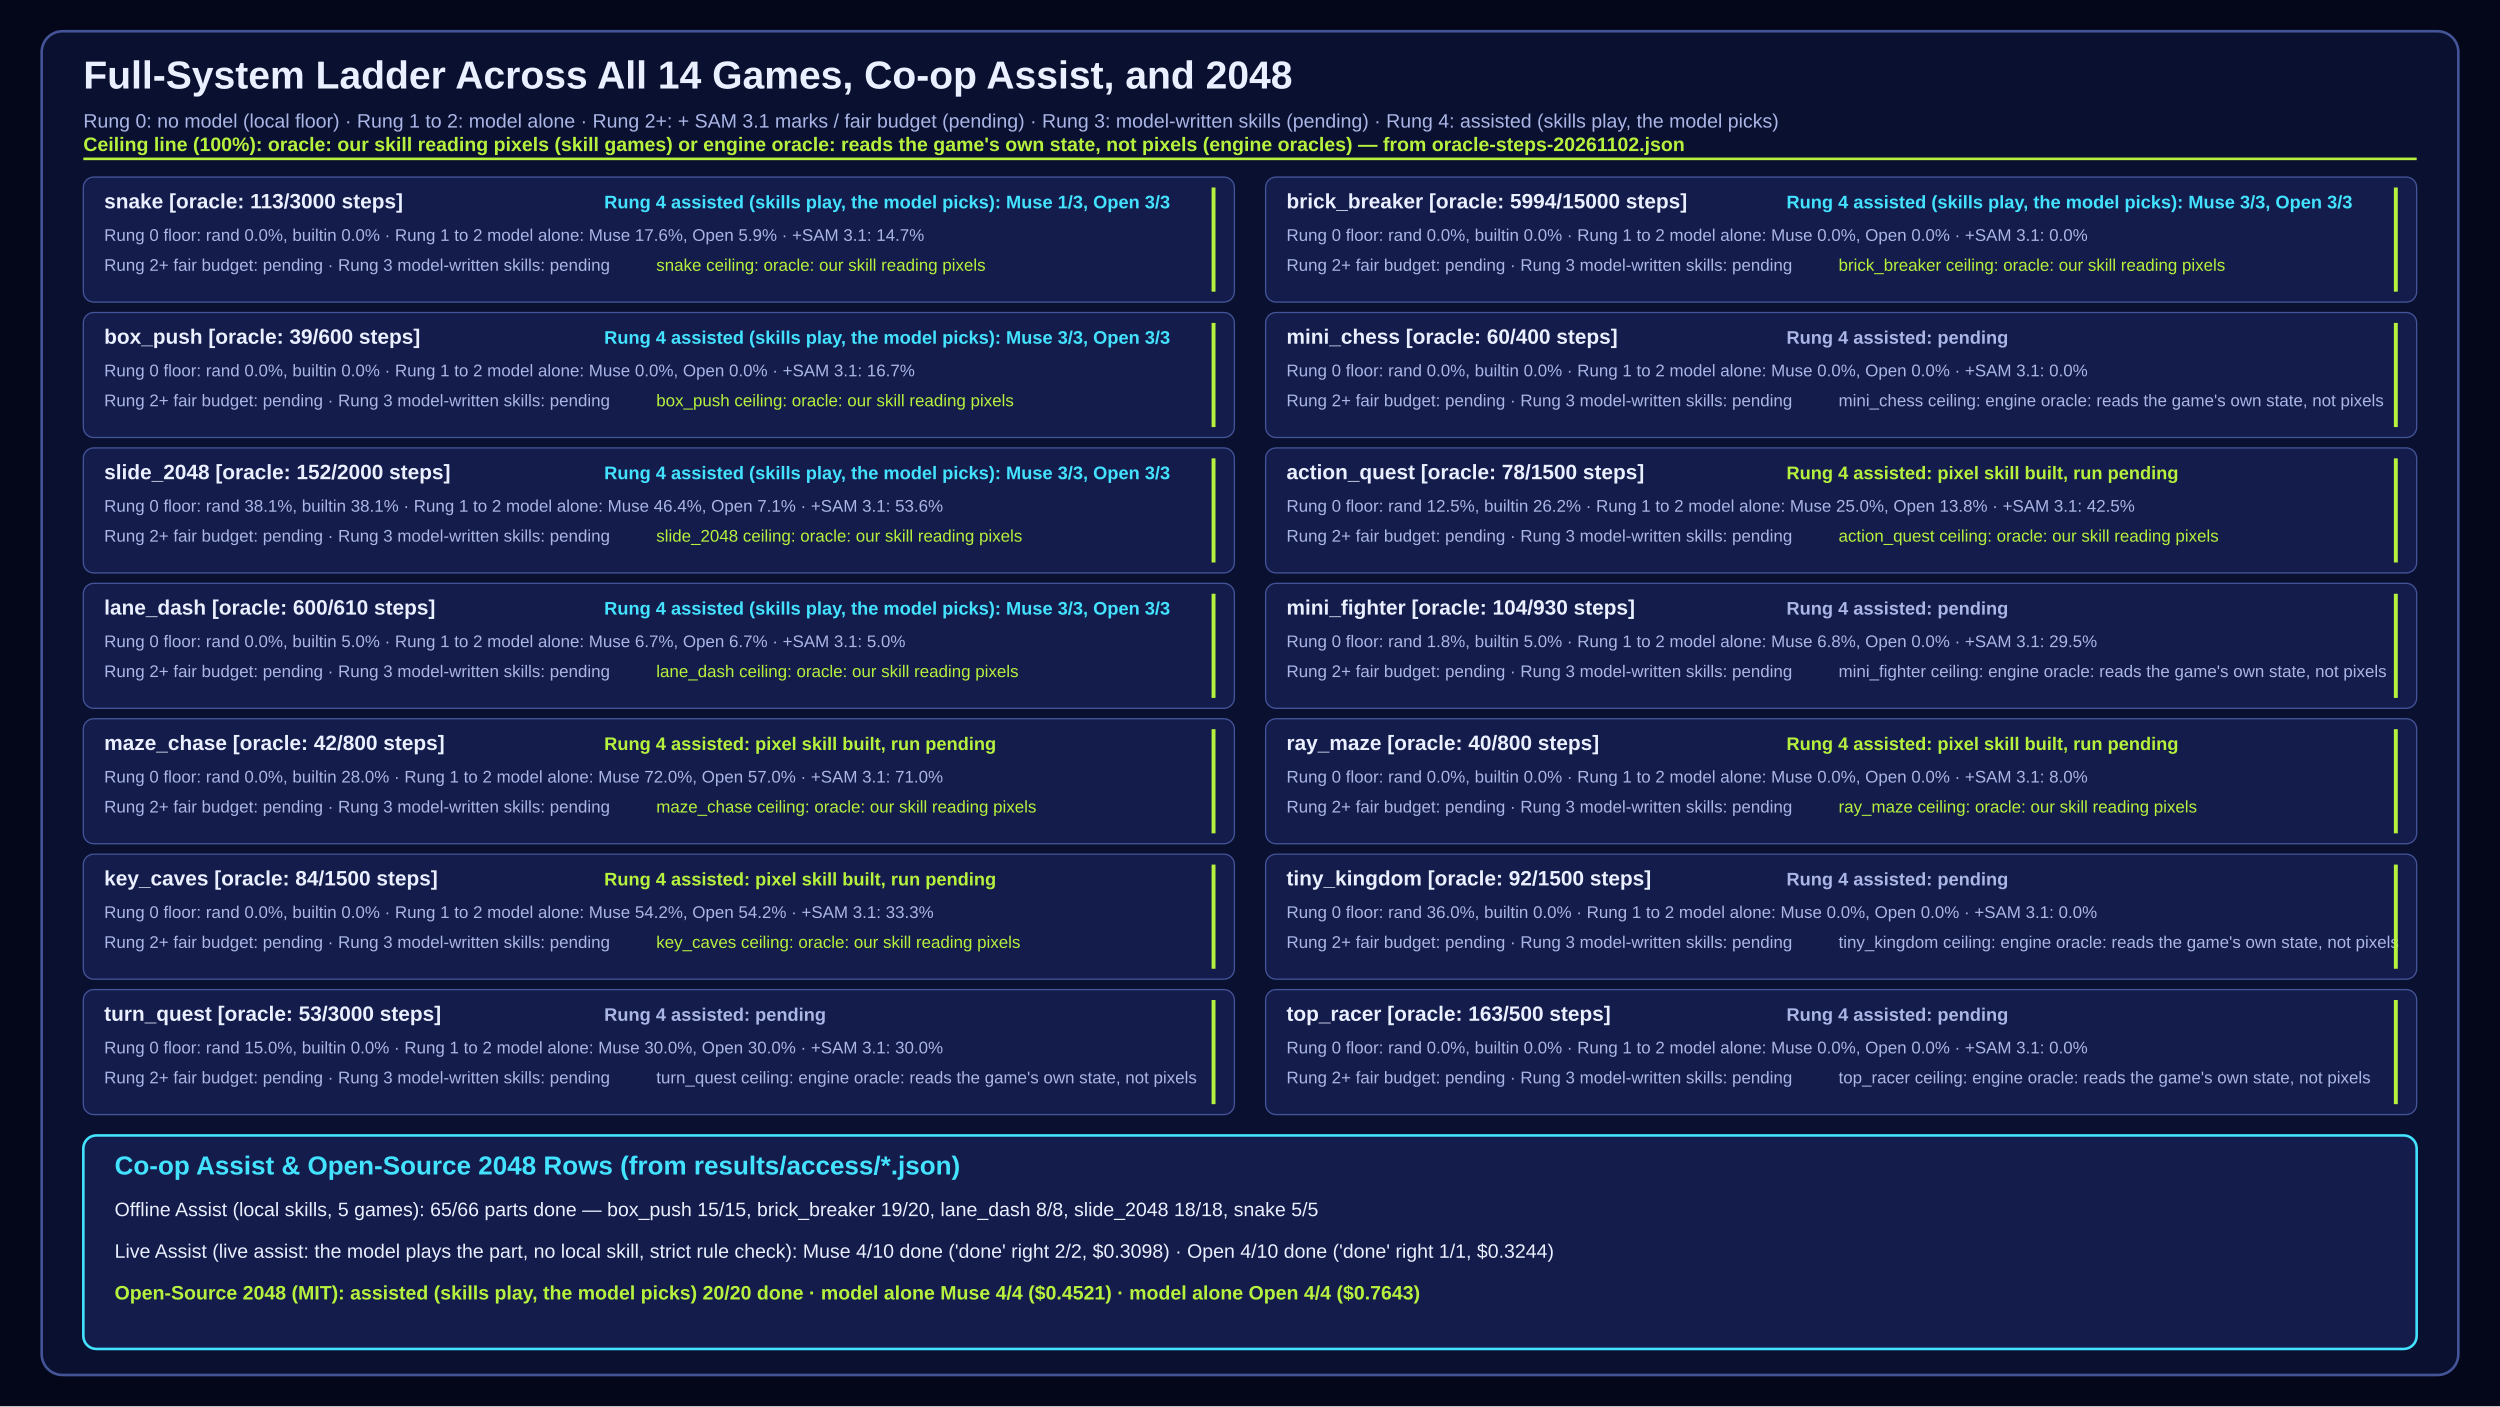
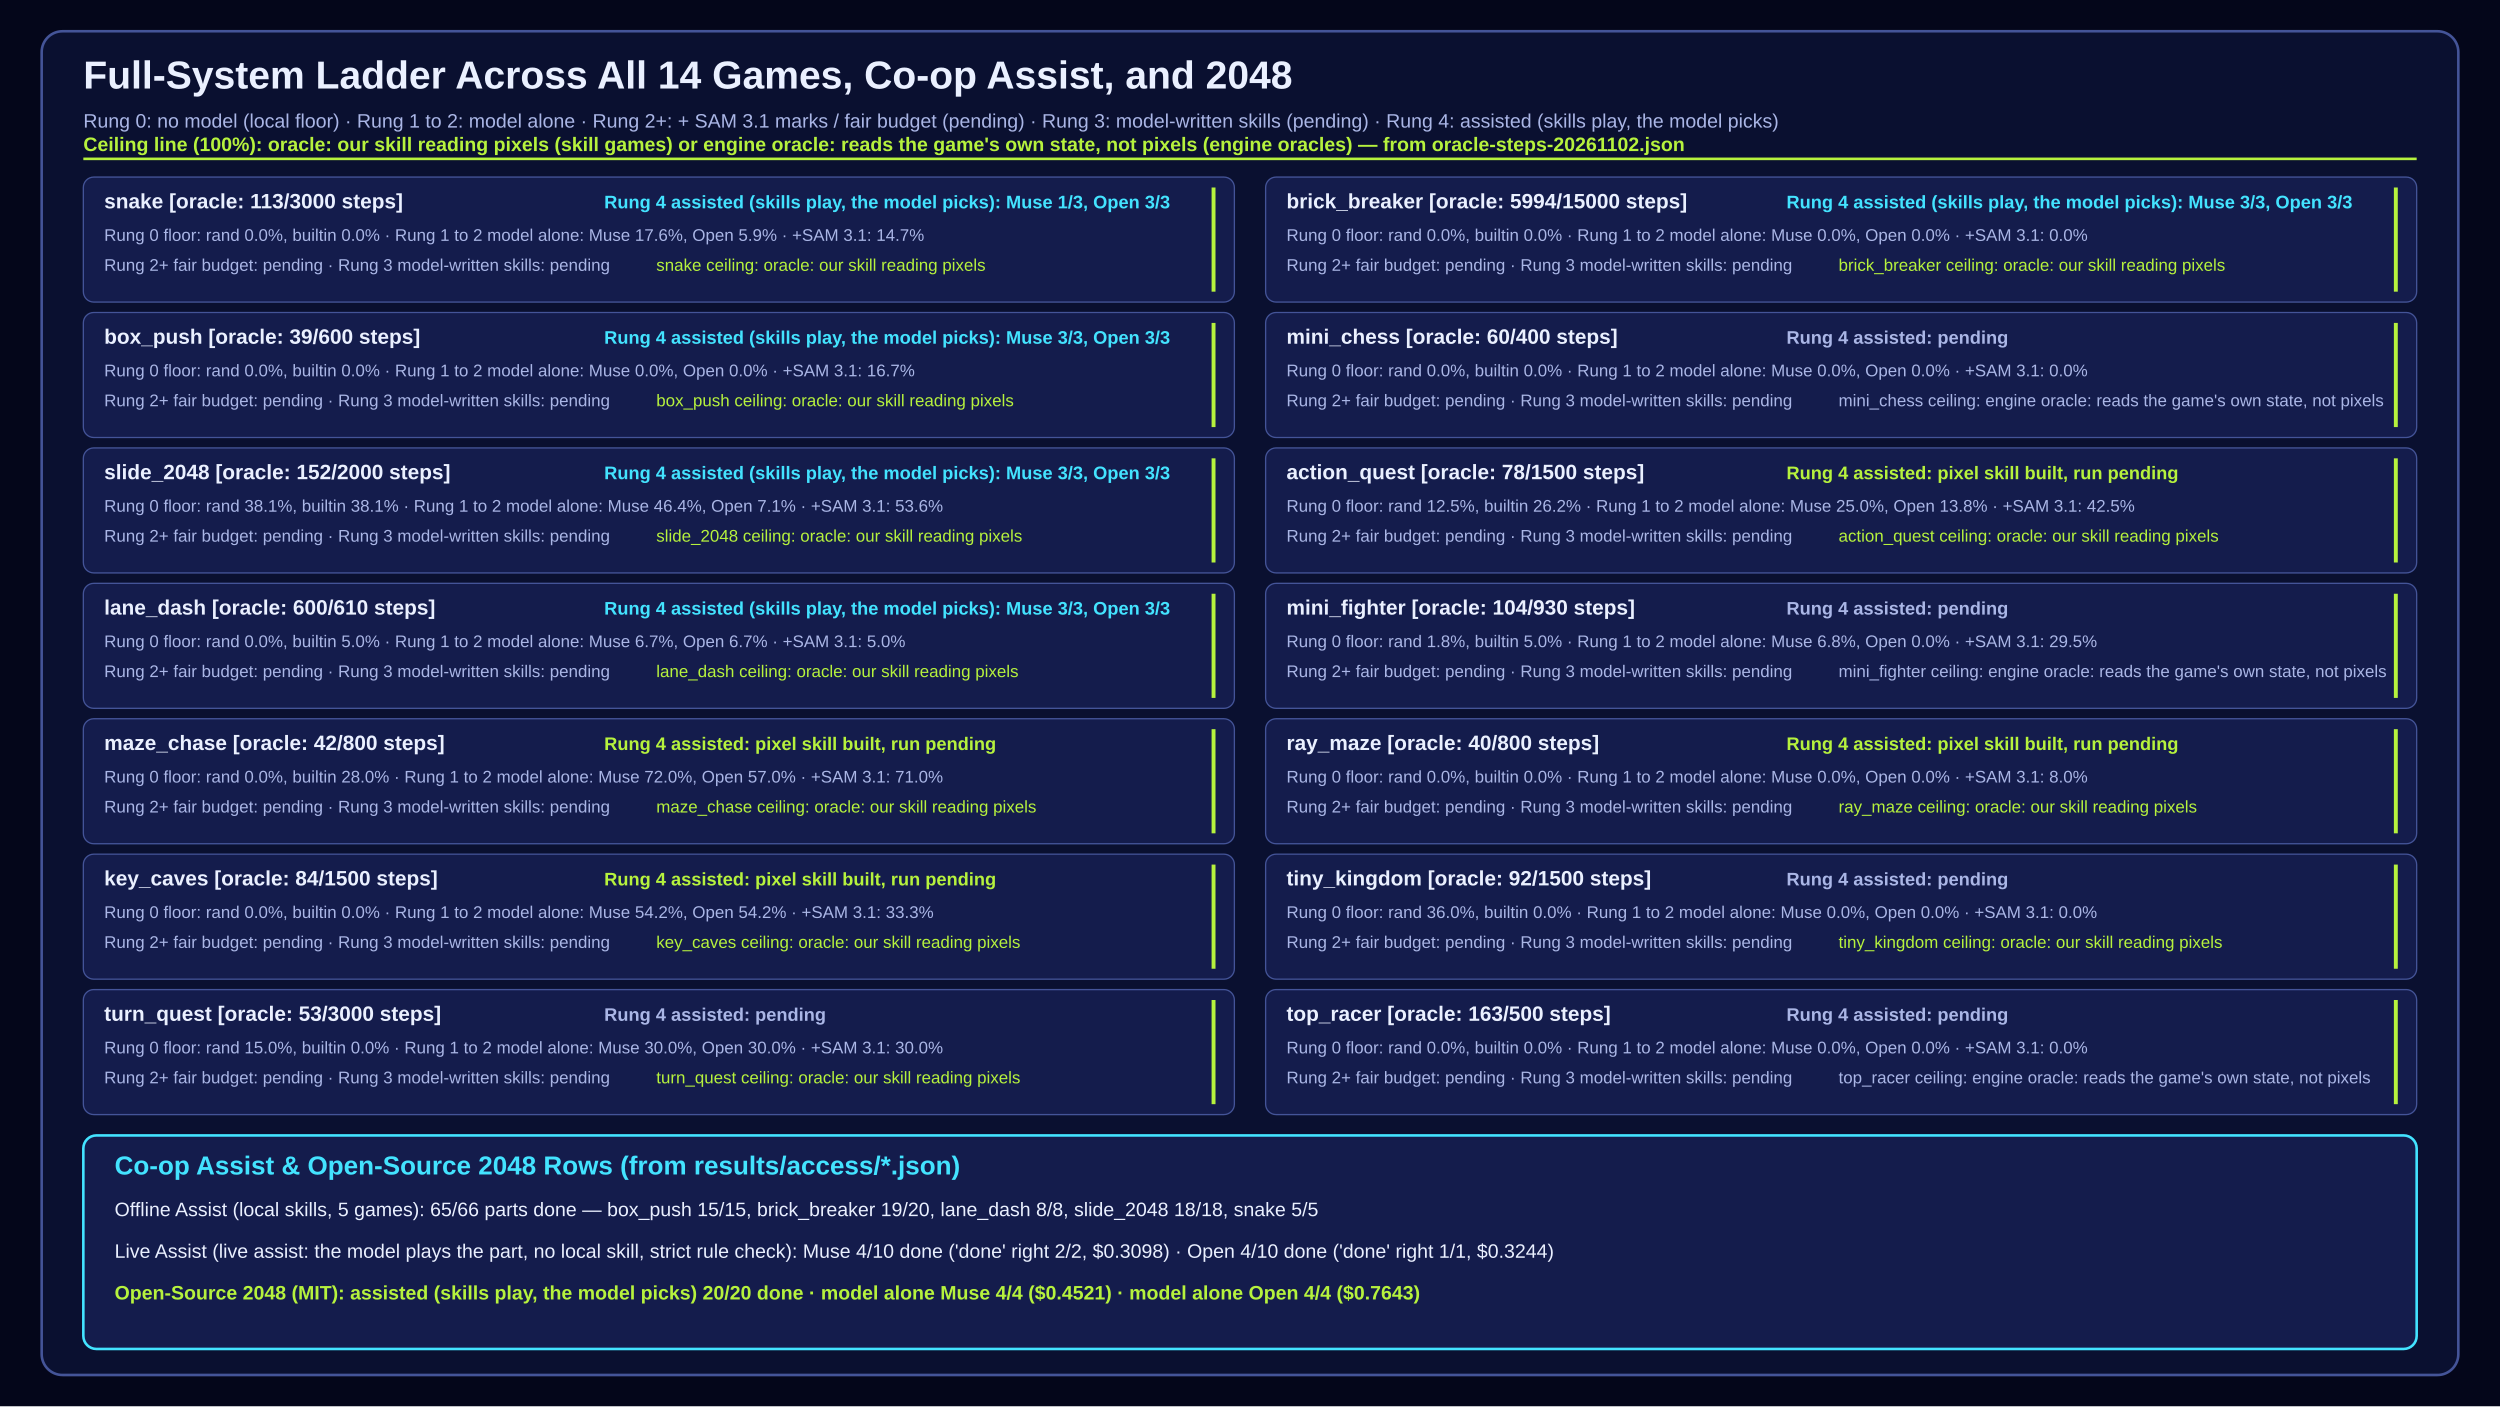
<svg xmlns="http://www.w3.org/2000/svg" viewBox="0 0 1920 1080" width="1920" height="1080">
  <rect x="0" y="0" width="1920" height="1080" fill="#04061a" />
  <rect x="32" y="24" width="1856" height="1032" fill="#0a1030" rx="16" ry="16" stroke="#445498" stroke-width="2" />
  <text x="64" y="68" fill="#eaf0ff" font-family="Segoe UI, Arial, sans-serif" font-size="30" font-weight="bold" text-anchor="start">Full-System Ladder Across All 14 Games, Co-op Assist, and 2048</text>
  <text x="64" y="98" fill="#aab6e6" font-family="Segoe UI, Arial, sans-serif" font-size="15" font-weight="normal" text-anchor="start">Rung 0: no model (local floor) · Rung 1 to 2: model alone · Rung 2+: + SAM 3.1 marks / fair budget (pending) · Rung 3: model-written skills (pending) · Rung 4: assisted (skills play, the model picks)</text>
  <line x1="64" y1="122" x2="1856" y2="122" stroke="#b6f23d" stroke-width="2" />
  <text x="64" y="116" fill="#b6f23d" font-family="Segoe UI, Arial, sans-serif" font-size="15" font-weight="bold" text-anchor="start">Ceiling line (100%): oracle: our skill reading pixels (skill games) or engine oracle: reads the game's own state, not pixels (engine oracles) — from oracle-steps-20261102.json</text>
  <rect x="64" y="136" width="884" height="96" fill="#141c4c" rx="8" ry="8" stroke="#445498" stroke-width="1" />
  <text x="80" y="160" fill="#eaf0ff" font-family="Segoe UI, Arial, sans-serif" font-size="16" font-weight="bold" text-anchor="start">snake   [oracle: 113/3000 steps]</text>
  <text x="464" y="160" fill="#43e3ff" font-family="Segoe UI, Arial, sans-serif" font-size="14" font-weight="bold" text-anchor="start">Rung 4 assisted (skills play, the model picks): Muse 1/3, Open 3/3</text>
  <text x="80" y="185" fill="#aab6e6" font-family="Segoe UI, Arial, sans-serif" font-size="13" font-weight="normal" text-anchor="start">Rung 0 floor: rand 0.0%, builtin 0.0% · Rung 1 to 2 model alone: Muse 17.6%, Open 5.9% · +SAM 3.1: 14.7%</text>
  <text x="80" y="208" fill="#aab6e6" font-family="Segoe UI, Arial, sans-serif" font-size="13" font-weight="normal" text-anchor="start">Rung 2+ fair budget: pending · Rung 3 model-written skills: pending</text>
  <text x="504" y="208" fill="#b6f23d" font-family="Segoe UI, Arial, sans-serif" font-size="13" font-weight="normal" text-anchor="start">snake ceiling: oracle: our skill reading pixels</text>
  <line x1="932" y1="144" x2="932" y2="224" stroke="#b6f23d" stroke-width="3" />
  <rect x="64" y="240" width="884" height="96" fill="#141c4c" rx="8" ry="8" stroke="#445498" stroke-width="1" />
  <text x="80" y="264" fill="#eaf0ff" font-family="Segoe UI, Arial, sans-serif" font-size="16" font-weight="bold" text-anchor="start">box_push   [oracle: 39/600 steps]</text>
  <text x="464" y="264" fill="#43e3ff" font-family="Segoe UI, Arial, sans-serif" font-size="14" font-weight="bold" text-anchor="start">Rung 4 assisted (skills play, the model picks): Muse 3/3, Open 3/3</text>
  <text x="80" y="289" fill="#aab6e6" font-family="Segoe UI, Arial, sans-serif" font-size="13" font-weight="normal" text-anchor="start">Rung 0 floor: rand 0.0%, builtin 0.0% · Rung 1 to 2 model alone: Muse 0.0%, Open 0.0% · +SAM 3.1: 16.7%</text>
  <text x="80" y="312" fill="#aab6e6" font-family="Segoe UI, Arial, sans-serif" font-size="13" font-weight="normal" text-anchor="start">Rung 2+ fair budget: pending · Rung 3 model-written skills: pending</text>
  <text x="504" y="312" fill="#b6f23d" font-family="Segoe UI, Arial, sans-serif" font-size="13" font-weight="normal" text-anchor="start">box_push ceiling: oracle: our skill reading pixels</text>
  <line x1="932" y1="248" x2="932" y2="328" stroke="#b6f23d" stroke-width="3" />
  <rect x="64" y="344" width="884" height="96" fill="#141c4c" rx="8" ry="8" stroke="#445498" stroke-width="1" />
  <text x="80" y="368" fill="#eaf0ff" font-family="Segoe UI, Arial, sans-serif" font-size="16" font-weight="bold" text-anchor="start">slide_2048   [oracle: 152/2000 steps]</text>
  <text x="464" y="368" fill="#43e3ff" font-family="Segoe UI, Arial, sans-serif" font-size="14" font-weight="bold" text-anchor="start">Rung 4 assisted (skills play, the model picks): Muse 3/3, Open 3/3</text>
  <text x="80" y="393" fill="#aab6e6" font-family="Segoe UI, Arial, sans-serif" font-size="13" font-weight="normal" text-anchor="start">Rung 0 floor: rand 38.1%, builtin 38.1% · Rung 1 to 2 model alone: Muse 46.4%, Open 7.1% · +SAM 3.1: 53.6%</text>
  <text x="80" y="416" fill="#aab6e6" font-family="Segoe UI, Arial, sans-serif" font-size="13" font-weight="normal" text-anchor="start">Rung 2+ fair budget: pending · Rung 3 model-written skills: pending</text>
  <text x="504" y="416" fill="#b6f23d" font-family="Segoe UI, Arial, sans-serif" font-size="13" font-weight="normal" text-anchor="start">slide_2048 ceiling: oracle: our skill reading pixels</text>
  <line x1="932" y1="352" x2="932" y2="432" stroke="#b6f23d" stroke-width="3" />
  <rect x="64" y="448" width="884" height="96" fill="#141c4c" rx="8" ry="8" stroke="#445498" stroke-width="1" />
  <text x="80" y="472" fill="#eaf0ff" font-family="Segoe UI, Arial, sans-serif" font-size="16" font-weight="bold" text-anchor="start">lane_dash   [oracle: 600/610 steps]</text>
  <text x="464" y="472" fill="#43e3ff" font-family="Segoe UI, Arial, sans-serif" font-size="14" font-weight="bold" text-anchor="start">Rung 4 assisted (skills play, the model picks): Muse 3/3, Open 3/3</text>
  <text x="80" y="497" fill="#aab6e6" font-family="Segoe UI, Arial, sans-serif" font-size="13" font-weight="normal" text-anchor="start">Rung 0 floor: rand 0.0%, builtin 5.0% · Rung 1 to 2 model alone: Muse 6.7%, Open 6.7% · +SAM 3.1: 5.0%</text>
  <text x="80" y="520" fill="#aab6e6" font-family="Segoe UI, Arial, sans-serif" font-size="13" font-weight="normal" text-anchor="start">Rung 2+ fair budget: pending · Rung 3 model-written skills: pending</text>
  <text x="504" y="520" fill="#b6f23d" font-family="Segoe UI, Arial, sans-serif" font-size="13" font-weight="normal" text-anchor="start">lane_dash ceiling: oracle: our skill reading pixels</text>
  <line x1="932" y1="456" x2="932" y2="536" stroke="#b6f23d" stroke-width="3" />
  <rect x="64" y="552" width="884" height="96" fill="#141c4c" rx="8" ry="8" stroke="#445498" stroke-width="1" />
  <text x="80" y="576" fill="#eaf0ff" font-family="Segoe UI, Arial, sans-serif" font-size="16" font-weight="bold" text-anchor="start">maze_chase   [oracle: 42/800 steps]</text>
  <text x="464" y="576" fill="#b6f23d" font-family="Segoe UI, Arial, sans-serif" font-size="14" font-weight="bold" text-anchor="start">Rung 4 assisted: pixel skill built, run pending</text>
  <text x="80" y="601" fill="#aab6e6" font-family="Segoe UI, Arial, sans-serif" font-size="13" font-weight="normal" text-anchor="start">Rung 0 floor: rand 0.0%, builtin 28.0% · Rung 1 to 2 model alone: Muse 72.0%, Open 57.0% · +SAM 3.1: 71.0%</text>
  <text x="80" y="624" fill="#aab6e6" font-family="Segoe UI, Arial, sans-serif" font-size="13" font-weight="normal" text-anchor="start">Rung 2+ fair budget: pending · Rung 3 model-written skills: pending</text>
  <text x="504" y="624" fill="#b6f23d" font-family="Segoe UI, Arial, sans-serif" font-size="13" font-weight="normal" text-anchor="start">maze_chase ceiling: oracle: our skill reading pixels</text>
  <line x1="932" y1="560" x2="932" y2="640" stroke="#b6f23d" stroke-width="3" />
  <rect x="64" y="656" width="884" height="96" fill="#141c4c" rx="8" ry="8" stroke="#445498" stroke-width="1" />
  <text x="80" y="680" fill="#eaf0ff" font-family="Segoe UI, Arial, sans-serif" font-size="16" font-weight="bold" text-anchor="start">key_caves   [oracle: 84/1500 steps]</text>
  <text x="464" y="680" fill="#b6f23d" font-family="Segoe UI, Arial, sans-serif" font-size="14" font-weight="bold" text-anchor="start">Rung 4 assisted: pixel skill built, run pending</text>
  <text x="80" y="705" fill="#aab6e6" font-family="Segoe UI, Arial, sans-serif" font-size="13" font-weight="normal" text-anchor="start">Rung 0 floor: rand 0.0%, builtin 0.0% · Rung 1 to 2 model alone: Muse 54.2%, Open 54.2% · +SAM 3.1: 33.3%</text>
  <text x="80" y="728" fill="#aab6e6" font-family="Segoe UI, Arial, sans-serif" font-size="13" font-weight="normal" text-anchor="start">Rung 2+ fair budget: pending · Rung 3 model-written skills: pending</text>
  <text x="504" y="728" fill="#b6f23d" font-family="Segoe UI, Arial, sans-serif" font-size="13" font-weight="normal" text-anchor="start">key_caves ceiling: oracle: our skill reading pixels</text>
  <line x1="932" y1="664" x2="932" y2="744" stroke="#b6f23d" stroke-width="3" />
  <rect x="64" y="760" width="884" height="96" fill="#141c4c" rx="8" ry="8" stroke="#445498" stroke-width="1" />
  <text x="80" y="784" fill="#eaf0ff" font-family="Segoe UI, Arial, sans-serif" font-size="16" font-weight="bold" text-anchor="start">turn_quest   [oracle: 53/3000 steps]</text>
  <text x="464" y="784" fill="#aab6e6" font-family="Segoe UI, Arial, sans-serif" font-size="14" font-weight="bold" text-anchor="start">Rung 4 assisted: pending</text>
  <text x="80" y="809" fill="#aab6e6" font-family="Segoe UI, Arial, sans-serif" font-size="13" font-weight="normal" text-anchor="start">Rung 0 floor: rand 15.0%, builtin 0.0% · Rung 1 to 2 model alone: Muse 30.0%, Open 30.0% · +SAM 3.1: 30.0%</text>
  <text x="80" y="832" fill="#aab6e6" font-family="Segoe UI, Arial, sans-serif" font-size="13" font-weight="normal" text-anchor="start">Rung 2+ fair budget: pending · Rung 3 model-written skills: pending</text>
-   <text x="504" y="832" fill="#aab6e6" font-family="Segoe UI, Arial, sans-serif" font-size="13" font-weight="normal" text-anchor="start">turn_quest ceiling: engine oracle: reads the game's own state, not pixels</text>
+   <text x="504" y="832" fill="#b6f23d" font-family="Segoe UI, Arial, sans-serif" font-size="13" font-weight="normal" text-anchor="start">turn_quest ceiling: oracle: our skill reading pixels</text>
  <line x1="932" y1="768" x2="932" y2="848" stroke="#b6f23d" stroke-width="3" />
  <rect x="972" y="136" width="884" height="96" fill="#141c4c" rx="8" ry="8" stroke="#445498" stroke-width="1" />
  <text x="988" y="160" fill="#eaf0ff" font-family="Segoe UI, Arial, sans-serif" font-size="16" font-weight="bold" text-anchor="start">brick_breaker   [oracle: 5994/15000 steps]</text>
  <text x="1372" y="160" fill="#43e3ff" font-family="Segoe UI, Arial, sans-serif" font-size="14" font-weight="bold" text-anchor="start">Rung 4 assisted (skills play, the model picks): Muse 3/3, Open 3/3</text>
  <text x="988" y="185" fill="#aab6e6" font-family="Segoe UI, Arial, sans-serif" font-size="13" font-weight="normal" text-anchor="start">Rung 0 floor: rand 0.0%, builtin 0.0% · Rung 1 to 2 model alone: Muse 0.0%, Open 0.0% · +SAM 3.1: 0.0%</text>
  <text x="988" y="208" fill="#aab6e6" font-family="Segoe UI, Arial, sans-serif" font-size="13" font-weight="normal" text-anchor="start">Rung 2+ fair budget: pending · Rung 3 model-written skills: pending</text>
  <text x="1412" y="208" fill="#b6f23d" font-family="Segoe UI, Arial, sans-serif" font-size="13" font-weight="normal" text-anchor="start">brick_breaker ceiling: oracle: our skill reading pixels</text>
  <line x1="1840" y1="144" x2="1840" y2="224" stroke="#b6f23d" stroke-width="3" />
  <rect x="972" y="240" width="884" height="96" fill="#141c4c" rx="8" ry="8" stroke="#445498" stroke-width="1" />
  <text x="988" y="264" fill="#eaf0ff" font-family="Segoe UI, Arial, sans-serif" font-size="16" font-weight="bold" text-anchor="start">mini_chess   [oracle: 60/400 steps]</text>
  <text x="1372" y="264" fill="#aab6e6" font-family="Segoe UI, Arial, sans-serif" font-size="14" font-weight="bold" text-anchor="start">Rung 4 assisted: pending</text>
  <text x="988" y="289" fill="#aab6e6" font-family="Segoe UI, Arial, sans-serif" font-size="13" font-weight="normal" text-anchor="start">Rung 0 floor: rand 0.0%, builtin 0.0% · Rung 1 to 2 model alone: Muse 0.0%, Open 0.0% · +SAM 3.1: 0.0%</text>
  <text x="988" y="312" fill="#aab6e6" font-family="Segoe UI, Arial, sans-serif" font-size="13" font-weight="normal" text-anchor="start">Rung 2+ fair budget: pending · Rung 3 model-written skills: pending</text>
  <text x="1412" y="312" fill="#aab6e6" font-family="Segoe UI, Arial, sans-serif" font-size="13" font-weight="normal" text-anchor="start">mini_chess ceiling: engine oracle: reads the game's own state, not pixels</text>
  <line x1="1840" y1="248" x2="1840" y2="328" stroke="#b6f23d" stroke-width="3" />
  <rect x="972" y="344" width="884" height="96" fill="#141c4c" rx="8" ry="8" stroke="#445498" stroke-width="1" />
  <text x="988" y="368" fill="#eaf0ff" font-family="Segoe UI, Arial, sans-serif" font-size="16" font-weight="bold" text-anchor="start">action_quest   [oracle: 78/1500 steps]</text>
  <text x="1372" y="368" fill="#b6f23d" font-family="Segoe UI, Arial, sans-serif" font-size="14" font-weight="bold" text-anchor="start">Rung 4 assisted: pixel skill built, run pending</text>
  <text x="988" y="393" fill="#aab6e6" font-family="Segoe UI, Arial, sans-serif" font-size="13" font-weight="normal" text-anchor="start">Rung 0 floor: rand 12.5%, builtin 26.2% · Rung 1 to 2 model alone: Muse 25.0%, Open 13.8% · +SAM 3.1: 42.5%</text>
  <text x="988" y="416" fill="#aab6e6" font-family="Segoe UI, Arial, sans-serif" font-size="13" font-weight="normal" text-anchor="start">Rung 2+ fair budget: pending · Rung 3 model-written skills: pending</text>
  <text x="1412" y="416" fill="#b6f23d" font-family="Segoe UI, Arial, sans-serif" font-size="13" font-weight="normal" text-anchor="start">action_quest ceiling: oracle: our skill reading pixels</text>
  <line x1="1840" y1="352" x2="1840" y2="432" stroke="#b6f23d" stroke-width="3" />
  <rect x="972" y="448" width="884" height="96" fill="#141c4c" rx="8" ry="8" stroke="#445498" stroke-width="1" />
  <text x="988" y="472" fill="#eaf0ff" font-family="Segoe UI, Arial, sans-serif" font-size="16" font-weight="bold" text-anchor="start">mini_fighter   [oracle: 104/930 steps]</text>
  <text x="1372" y="472" fill="#aab6e6" font-family="Segoe UI, Arial, sans-serif" font-size="14" font-weight="bold" text-anchor="start">Rung 4 assisted: pending</text>
  <text x="988" y="497" fill="#aab6e6" font-family="Segoe UI, Arial, sans-serif" font-size="13" font-weight="normal" text-anchor="start">Rung 0 floor: rand 1.8%, builtin 5.0% · Rung 1 to 2 model alone: Muse 6.8%, Open 0.0% · +SAM 3.1: 29.5%</text>
  <text x="988" y="520" fill="#aab6e6" font-family="Segoe UI, Arial, sans-serif" font-size="13" font-weight="normal" text-anchor="start">Rung 2+ fair budget: pending · Rung 3 model-written skills: pending</text>
  <text x="1412" y="520" fill="#aab6e6" font-family="Segoe UI, Arial, sans-serif" font-size="13" font-weight="normal" text-anchor="start">mini_fighter ceiling: engine oracle: reads the game's own state, not pixels</text>
  <line x1="1840" y1="456" x2="1840" y2="536" stroke="#b6f23d" stroke-width="3" />
  <rect x="972" y="552" width="884" height="96" fill="#141c4c" rx="8" ry="8" stroke="#445498" stroke-width="1" />
  <text x="988" y="576" fill="#eaf0ff" font-family="Segoe UI, Arial, sans-serif" font-size="16" font-weight="bold" text-anchor="start">ray_maze   [oracle: 40/800 steps]</text>
  <text x="1372" y="576" fill="#b6f23d" font-family="Segoe UI, Arial, sans-serif" font-size="14" font-weight="bold" text-anchor="start">Rung 4 assisted: pixel skill built, run pending</text>
  <text x="988" y="601" fill="#aab6e6" font-family="Segoe UI, Arial, sans-serif" font-size="13" font-weight="normal" text-anchor="start">Rung 0 floor: rand 0.0%, builtin 0.0% · Rung 1 to 2 model alone: Muse 0.0%, Open 0.0% · +SAM 3.1: 8.0%</text>
  <text x="988" y="624" fill="#aab6e6" font-family="Segoe UI, Arial, sans-serif" font-size="13" font-weight="normal" text-anchor="start">Rung 2+ fair budget: pending · Rung 3 model-written skills: pending</text>
  <text x="1412" y="624" fill="#b6f23d" font-family="Segoe UI, Arial, sans-serif" font-size="13" font-weight="normal" text-anchor="start">ray_maze ceiling: oracle: our skill reading pixels</text>
  <line x1="1840" y1="560" x2="1840" y2="640" stroke="#b6f23d" stroke-width="3" />
  <rect x="972" y="656" width="884" height="96" fill="#141c4c" rx="8" ry="8" stroke="#445498" stroke-width="1" />
  <text x="988" y="680" fill="#eaf0ff" font-family="Segoe UI, Arial, sans-serif" font-size="16" font-weight="bold" text-anchor="start">tiny_kingdom   [oracle: 92/1500 steps]</text>
  <text x="1372" y="680" fill="#aab6e6" font-family="Segoe UI, Arial, sans-serif" font-size="14" font-weight="bold" text-anchor="start">Rung 4 assisted: pending</text>
  <text x="988" y="705" fill="#aab6e6" font-family="Segoe UI, Arial, sans-serif" font-size="13" font-weight="normal" text-anchor="start">Rung 0 floor: rand 36.0%, builtin 0.0% · Rung 1 to 2 model alone: Muse 0.0%, Open 0.0% · +SAM 3.1: 0.0%</text>
  <text x="988" y="728" fill="#aab6e6" font-family="Segoe UI, Arial, sans-serif" font-size="13" font-weight="normal" text-anchor="start">Rung 2+ fair budget: pending · Rung 3 model-written skills: pending</text>
-   <text x="1412" y="728" fill="#aab6e6" font-family="Segoe UI, Arial, sans-serif" font-size="13" font-weight="normal" text-anchor="start">tiny_kingdom ceiling: engine oracle: reads the game's own state, not pixels</text>
+   <text x="1412" y="728" fill="#b6f23d" font-family="Segoe UI, Arial, sans-serif" font-size="13" font-weight="normal" text-anchor="start">tiny_kingdom ceiling: oracle: our skill reading pixels</text>
  <line x1="1840" y1="664" x2="1840" y2="744" stroke="#b6f23d" stroke-width="3" />
  <rect x="972" y="760" width="884" height="96" fill="#141c4c" rx="8" ry="8" stroke="#445498" stroke-width="1" />
  <text x="988" y="784" fill="#eaf0ff" font-family="Segoe UI, Arial, sans-serif" font-size="16" font-weight="bold" text-anchor="start">top_racer   [oracle: 163/500 steps]</text>
  <text x="1372" y="784" fill="#aab6e6" font-family="Segoe UI, Arial, sans-serif" font-size="14" font-weight="bold" text-anchor="start">Rung 4 assisted: pending</text>
  <text x="988" y="809" fill="#aab6e6" font-family="Segoe UI, Arial, sans-serif" font-size="13" font-weight="normal" text-anchor="start">Rung 0 floor: rand 0.0%, builtin 0.0% · Rung 1 to 2 model alone: Muse 0.0%, Open 0.0% · +SAM 3.1: 0.0%</text>
  <text x="988" y="832" fill="#aab6e6" font-family="Segoe UI, Arial, sans-serif" font-size="13" font-weight="normal" text-anchor="start">Rung 2+ fair budget: pending · Rung 3 model-written skills: pending</text>
  <text x="1412" y="832" fill="#aab6e6" font-family="Segoe UI, Arial, sans-serif" font-size="13" font-weight="normal" text-anchor="start">top_racer ceiling: engine oracle: reads the game's own state, not pixels</text>
  <line x1="1840" y1="768" x2="1840" y2="848" stroke="#b6f23d" stroke-width="3" />
  <rect x="64" y="872" width="1792" height="164" fill="#141c4c" rx="10" ry="10" stroke="#43e3ff" stroke-width="2" />
  <text x="88" y="902" fill="#43e3ff" font-family="Segoe UI, Arial, sans-serif" font-size="20" font-weight="bold" text-anchor="start">Co-op Assist &amp; Open-Source 2048 Rows (from results/access/*.json)</text>
  <text x="88" y="934" fill="#eaf0ff" font-family="Segoe UI, Arial, sans-serif" font-size="15" font-weight="normal" text-anchor="start">Offline Assist (local skills, 5 games): 65/66 parts done — box_push 15/15, brick_breaker 19/20, lane_dash 8/8, slide_2048 18/18, snake 5/5</text>
  <text x="88" y="966" fill="#eaf0ff" font-family="Segoe UI, Arial, sans-serif" font-size="15" font-weight="normal" text-anchor="start">Live Assist (live assist: the model plays the part, no local skill, strict rule check): Muse 4/10 done ('done' right 2/2, $0.3098) · Open 4/10 done ('done' right 1/1, $0.3244)</text>
  <text x="88" y="998" fill="#b6f23d" font-family="Segoe UI, Arial, sans-serif" font-size="15" font-weight="bold" text-anchor="start">Open-Source 2048 (MIT): assisted (skills play, the model picks) 20/20 done · model alone Muse 4/4 ($0.4521) · model alone Open 4/4 ($0.7643)</text>
</svg>
